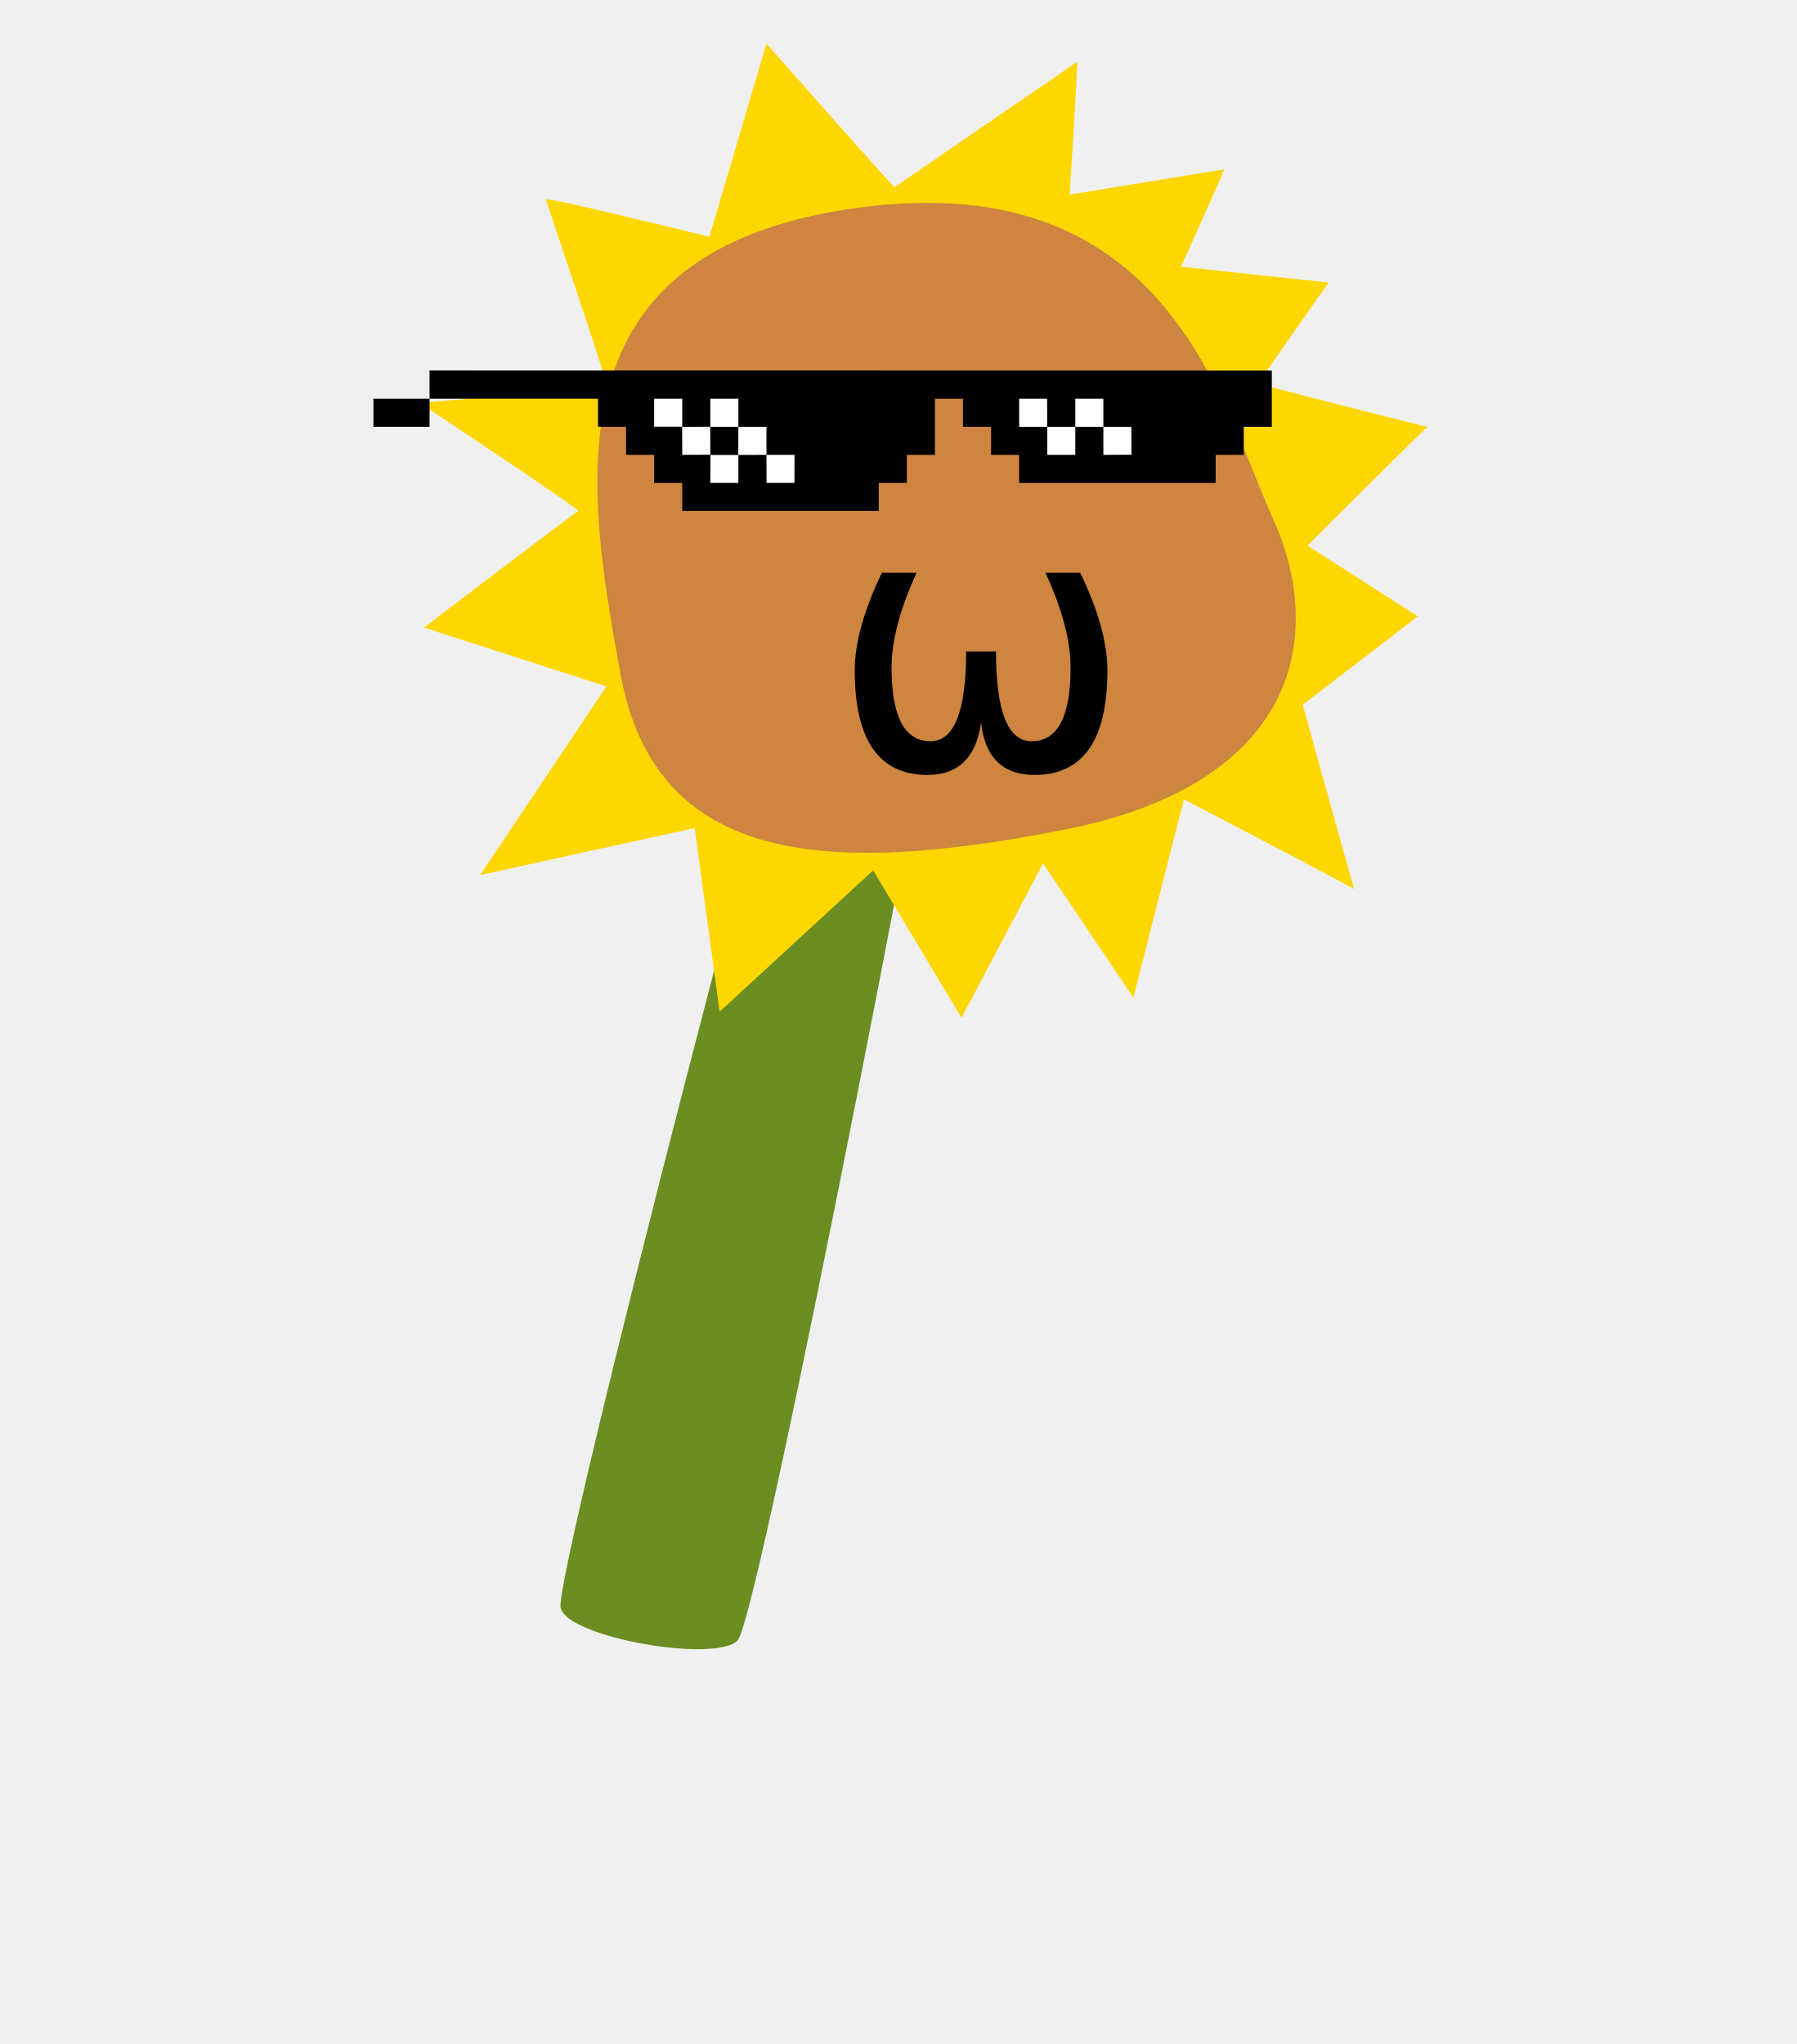
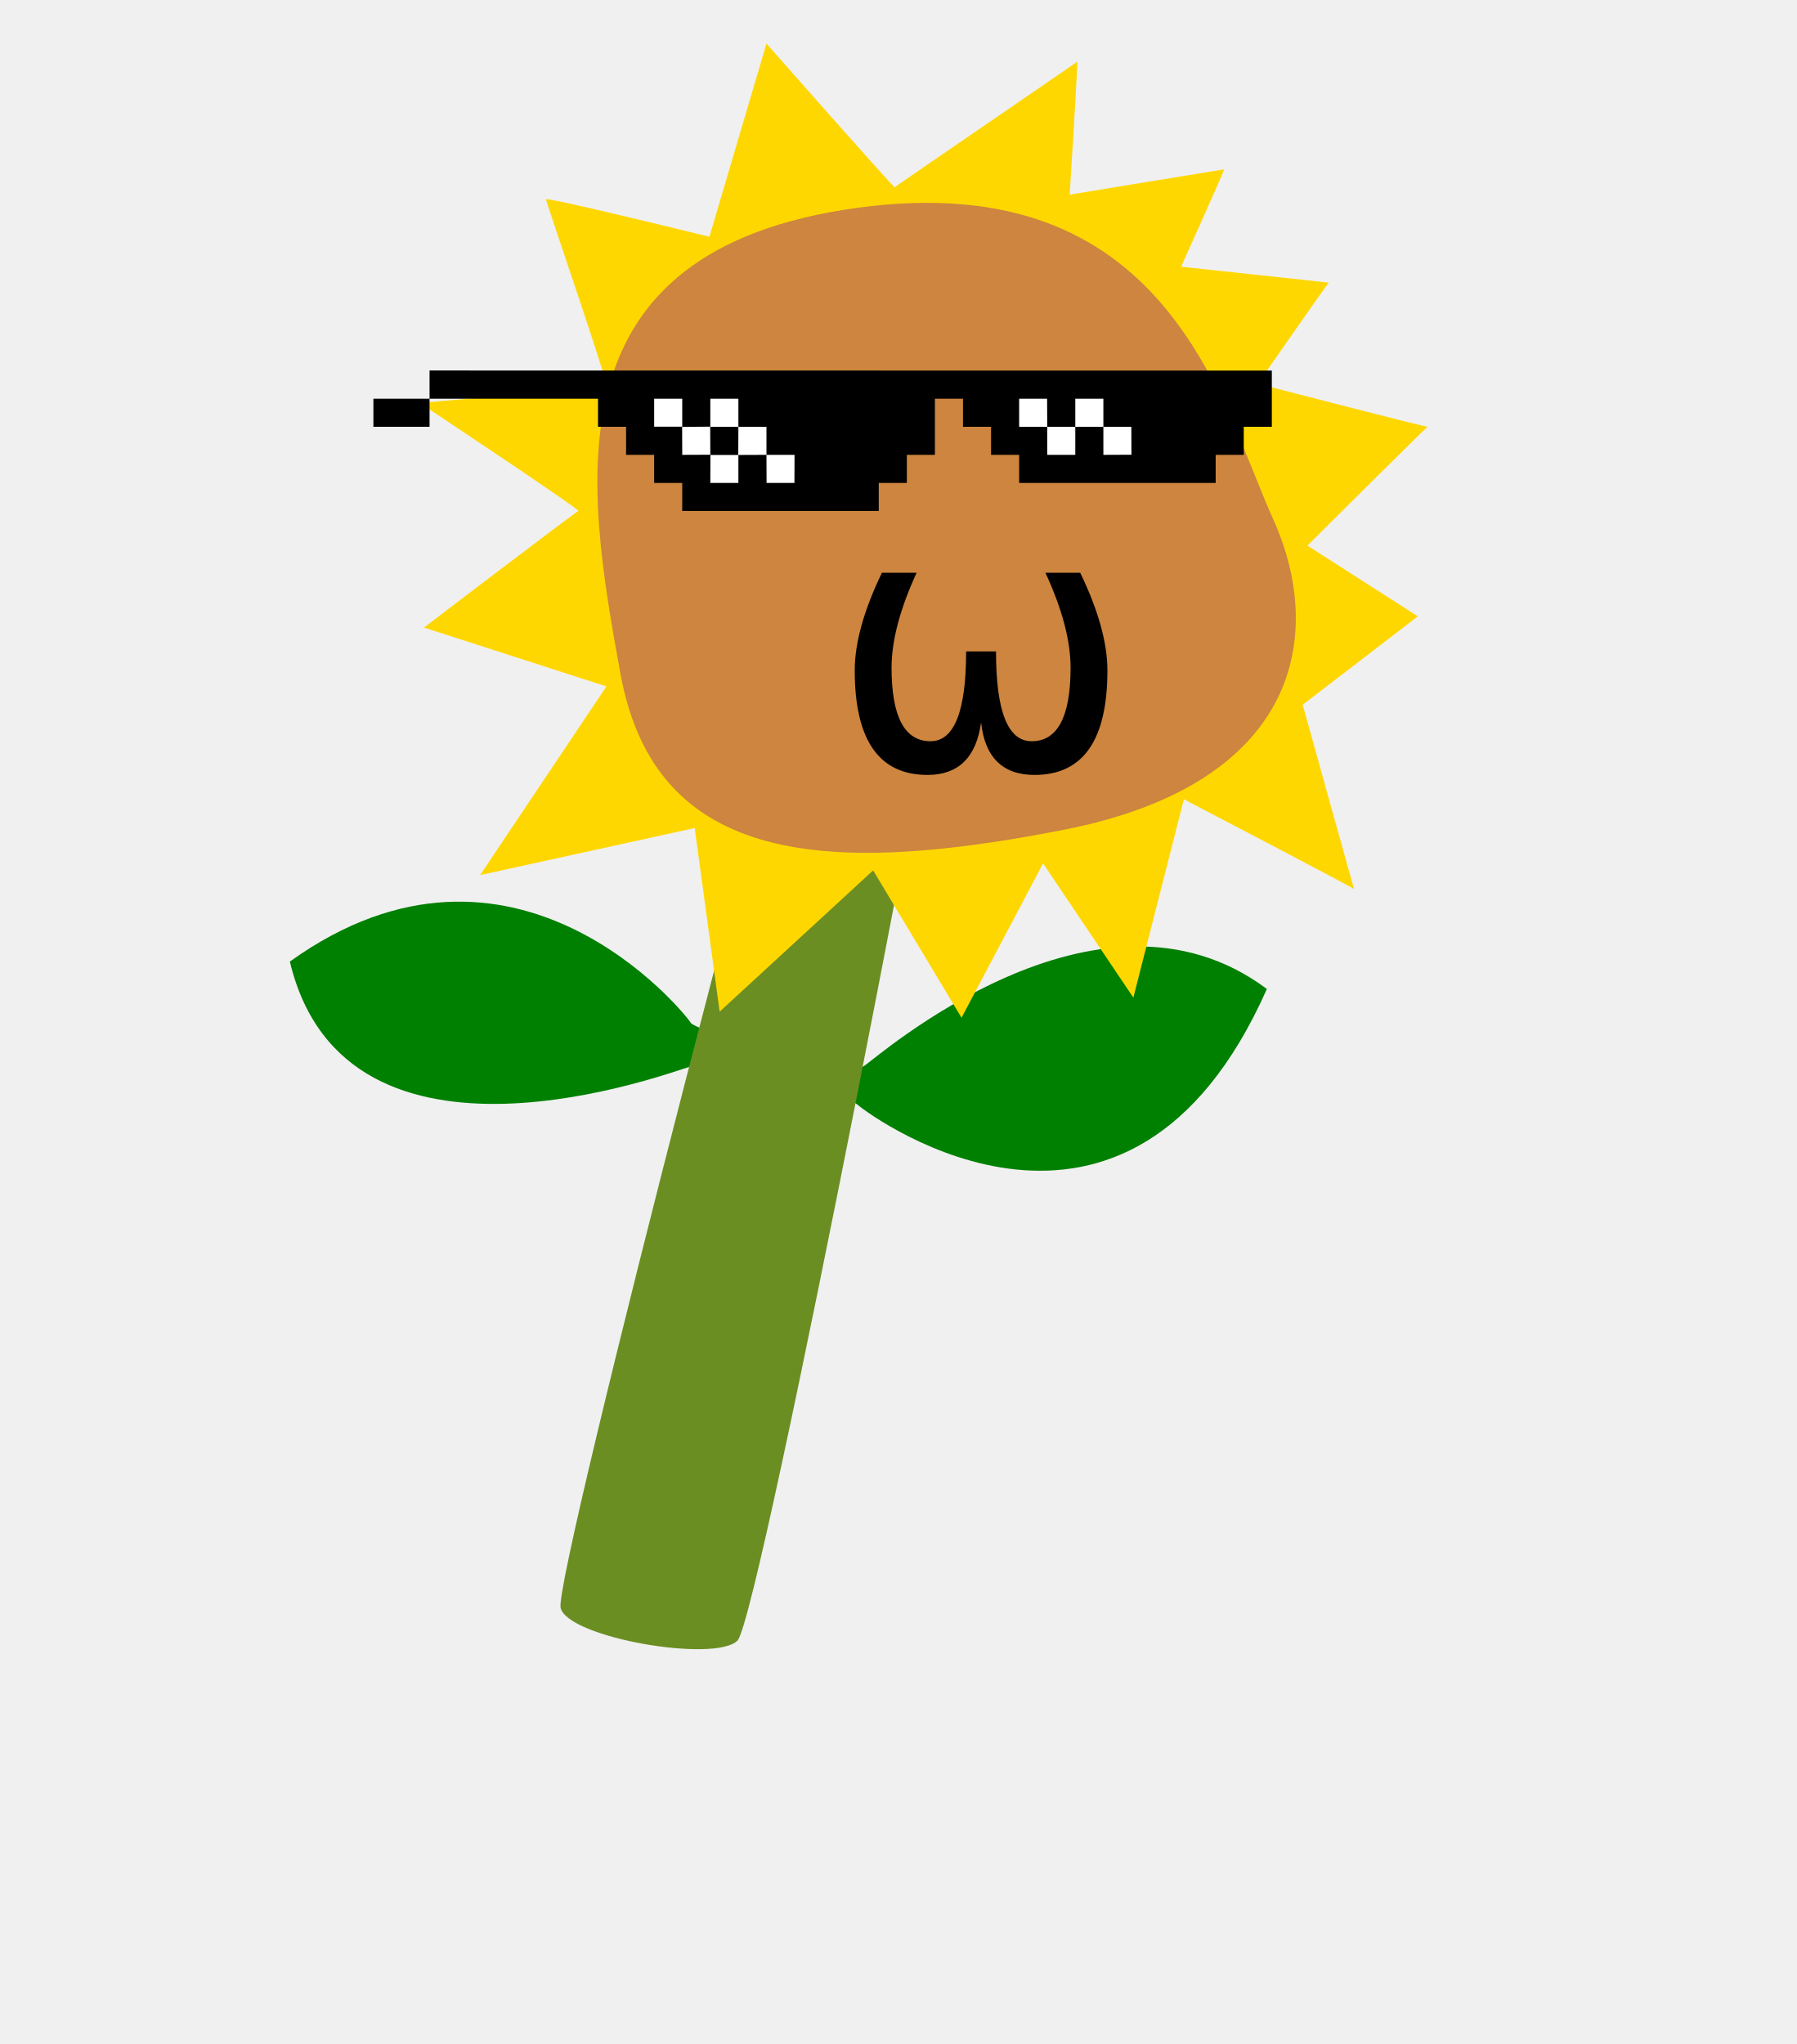
<svg xmlns="http://www.w3.org/2000/svg" width="160" height="182">
-   <path id="stem standing" fill="olivedrab" stroke="black" stroke-width="0" d="M 74.25,48.66            C 76.19,45.81 85.17,46.43 85.34,48.72              85.52,51.01 67.67,144.08 65.67,146.08              63.67,148.08 50.58,145.83 49.92,143.17              49.25,140.50 72.31,51.50 74.25,48.66 Z" />
-   <path id="petals" fill="gold" stroke="black" stroke-width="0" d="M 63.17,21.08            C 63.17,21.08 68.25,3.88 68.25,3.88              68.25,3.88 79.58,16.75 79.67,16.67              79.75,16.58 95.83,5.58 95.92,5.50              96.00,5.42 95.25,17.33 95.25,17.33              95.25,17.33 108.92,15.08 109.00,15.08              109.08,15.08 105.17,23.75 105.17,23.75              105.17,23.75 118.42,25.17 118.33,25.17              118.25,25.17 112.00,34.17 112.00,34.17              112.00,34.17 127.12,38.08 127.12,38.00              127.12,37.92 116.42,48.58 116.42,48.58              116.42,48.58 126.25,54.88 126.25,54.88              126.25,54.88 116.00,62.75 116.00,62.75              116.00,62.75 120.58,79.25 120.58,79.17              120.58,79.08 105.42,71.17 105.42,71.17              105.42,71.17 100.92,88.83 100.92,88.83              100.92,88.83 92.88,76.88 92.88,76.88              92.88,76.88 85.62,90.62 85.62,90.62              85.62,90.62 77.75,77.50 77.75,77.50              77.75,77.50 64.08,90.08 64.08,90.08              64.08,90.08 61.86,73.73 61.86,73.73              61.86,73.73 42.75,77.92 42.75,77.92              42.75,77.92 54.00,61.12 54.00,61.12              54.00,61.12 37.75,55.88 37.75,55.88              37.75,55.88 51.25,45.58 51.50,45.50              51.75,45.42 37.38,35.88 37.38,35.88              37.38,35.88 53.75,34.46 54.00,34.38              54.25,34.29 48.62,18.00 48.62,17.75              48.62,17.50 63.17,21.08 63.17,21.08 Z            M 38.25,35.50M 38.25,35.50" />
-   <path id="core" fill="peru" stroke="black" stroke-width="0" d="M 76.38,18.50            C 104.00,14.75 108.75,36.00 113.38,46.25              118.00,56.50 115.75,69.75 94.75,73.88              73.75,78.00 58.38,77.12 55.25,60.00              52.12,42.88 48.75,22.25 76.38,18.50 Z" />
-   <path id="dealwithit" fill="black" stroke="black" stroke-width="0" d="M 33.25,38.00            C 33.25,38.00 38.25,38.00 38.25,38.00              38.25,38.00 38.25,35.50 38.25,35.50              38.25,35.50 33.25,35.50 33.25,35.50              33.25,35.50 33.25,38.00 33.25,38.00 Z            M 38.25,32.99            C 38.25,32.99 38.25,35.50 38.25,35.50              38.25,35.50 53.25,35.50 53.25,35.50              53.25,35.50 53.25,38.00 53.25,38.00              53.25,38.00 55.75,38.00 55.75,38.00              55.75,38.00 55.75,40.50 55.75,40.50              55.75,40.50 58.25,40.50 58.25,40.50              58.25,40.50 58.25,43.00 58.25,43.00              58.25,43.00 60.75,43.00 60.75,43.00              60.75,43.00 60.75,45.50 60.75,45.50              60.75,45.50 78.25,45.50 78.25,45.50              78.25,45.50 78.25,43.00 78.25,43.00              78.25,43.00 80.75,43.00 80.75,43.00              80.75,43.00 80.75,40.50 80.75,40.50              80.75,40.50 83.25,40.50 83.25,40.50              83.25,40.50 83.25,35.50 83.25,35.50              83.25,35.50 85.75,35.50 85.75,35.50              85.75,35.50 85.75,38.00 85.75,38.00              85.75,38.00 88.25,38.00 88.25,38.00              88.25,38.00 88.25,40.50 88.25,40.50              88.25,40.50 90.75,40.50 90.75,40.50              90.75,40.50 90.75,43.00 90.75,43.00              90.75,43.00 108.25,43.00 108.25,43.00              108.25,43.00 108.25,40.50 108.25,40.50              108.25,40.50 110.75,40.50 110.75,40.50              110.75,40.50 110.75,38.00 110.75,38.00              110.75,38.00 113.25,38.00 113.25,38.00              113.25,38.00 113.25,33.00 113.25,33.00              113.25,33.00 38.25,32.99 38.25,32.99 Z" />
-   <path id="highlights" fill="white" stroke="black" stroke-width="0" d="M 58.25,35.50            C 58.25,35.50 58.25,37.99 58.25,37.99              58.25,37.99 60.75,37.99 60.75,37.99              60.75,37.99 60.75,35.50 60.75,35.50              60.75,35.50 58.25,35.50 58.25,35.50 Z            M 60.74,38.01            C 60.74,38.01 63.24,37.99 63.24,37.99              63.24,37.99 63.25,40.49 63.25,40.49              63.25,40.49 60.75,40.50 60.75,40.50              60.75,40.50 60.74,38.01 60.74,38.01 Z            M 63.25,35.50            C 63.25,35.50 63.25,38.00 63.25,38.00              63.25,38.00 65.75,38.00 65.75,38.00              65.75,38.00 65.75,35.50 65.75,35.50              65.75,35.50 63.25,35.50 63.25,35.50 Z            M 65.75,38.00            C 65.75,38.00 65.74,40.51 65.74,40.51              65.74,40.51 68.25,40.50 68.25,40.50              68.25,40.50 68.25,38.00 68.25,38.00              68.25,38.00 65.75,38.00 65.75,38.00 Z            M 63.26,40.51            C 63.26,40.51 63.25,43.00 63.25,43.00              63.25,43.00 65.75,43.00 65.75,43.00              65.75,43.00 65.75,40.51 65.75,40.51              65.75,40.51 63.26,40.51 63.26,40.51 Z            M 68.25,40.50            C 68.25,40.50 68.26,43.00 68.26,43.00              68.26,43.00 70.74,43.00 70.74,43.00              70.74,43.00 70.75,40.50 70.75,40.50              70.75,40.50 68.25,40.50 68.25,40.50 Z            M 90.75,35.50            C 90.75,35.50 90.75,38.00 90.75,38.00              90.75,38.00 93.25,38.00 93.25,38.00              93.25,38.00 93.24,35.50 93.24,35.50              93.24,35.50 90.75,35.50 90.75,35.50 Z            M 93.25,38.00            C 93.25,38.00 93.25,40.50 93.25,40.50              93.25,40.50 95.75,40.50 95.75,40.50              95.75,40.50 95.75,38.00 95.75,38.00              95.75,38.00 93.25,38.00 93.25,38.00 Z            M 95.75,35.50            C 95.75,35.50 95.75,38.00 95.75,38.00              95.75,38.00 98.25,38.00 98.25,38.00              98.25,38.00 98.25,35.50 98.25,35.50              98.25,35.50 95.75,35.50 95.75,35.50 Z            M 98.25,38.00            C 98.25,38.00 98.25,40.50 98.25,40.50              98.25,40.50 100.75,40.49 100.75,40.49              100.75,40.49 100.74,38.00 100.74,38.00              100.74,38.00 98.25,38.00 98.25,38.00 Z" />
-   <path fill="black" stroke="black" stroke-width="0" d="M 87.36,64.33            C 87.70,67.44 89.29,69.00 92.12,69.00              96.45,69.00 98.61,65.90 98.61,59.69              98.61,57.24 97.80,54.34 96.19,51.00              96.19,51.00 93.09,51.00 93.09,51.00              94.58,54.22 95.33,57.04 95.33,59.45              95.33,63.82 94.17,66.00 91.86,66.00              89.74,66.00 88.69,63.33 88.69,58.00              88.69,58.00 86.03,58.00 86.03,58.00              86.03,63.33 84.97,66.00 82.86,66.00              80.55,66.00 79.39,63.82 79.39,59.45              79.39,57.04 80.14,54.22 81.62,51.00              81.62,51.00 78.53,51.00 78.53,51.00              76.92,54.34 76.11,57.24 76.11,59.69              76.11,65.90 78.27,69.00 82.59,69.00              85.34,69.00 86.93,67.44 87.36,64.33 Z" />
+   <path fill="green" d="M 76.38,98.38            C 77.82,99.61 100.44,115.94 112.81,88.06              97.69,76.75 77.94,94.31 76.91,94.94              75.88,95.56 62.00,91.91 61.50,91.06              61.00,90.22 45.75,71.31 25.81,85.62              30.81,106.56 60.09,95.31 61.38,95.00              62.66,94.69 74.93,97.14 76.38,98.38 Z" />
+   <path fill="olivedrab" d="M 74.25,48.66            C 76.19,45.81 85.17,46.43 85.34,48.72              85.52,51.01 67.67,144.08 65.67,146.08              63.67,148.08 50.58,145.83 49.92,143.17              49.25,140.50 72.31,51.50 74.25,48.66 Z" />
+   <path fill="gold" d="M 63.17,21.08            C 63.17,21.08 68.25,3.88 68.25,3.88              68.25,3.88 79.58,16.75 79.67,16.67              79.75,16.58 95.83,5.58 95.92,5.50              96.00,5.42 95.25,17.33 95.25,17.33              95.25,17.33 108.92,15.08 109.00,15.08              109.08,15.08 105.17,23.75 105.17,23.75              105.17,23.75 118.42,25.17 118.33,25.17              118.25,25.17 112.00,34.17 112.00,34.17              112.00,34.17 127.12,38.08 127.12,38.00              127.12,37.92 116.42,48.58 116.42,48.58              116.42,48.58 126.25,54.88 126.25,54.88              126.25,54.88 116.00,62.75 116.00,62.75              116.00,62.75 120.58,79.25 120.58,79.17              120.58,79.08 105.42,71.17 105.42,71.17              105.42,71.17 100.92,88.83 100.92,88.83              100.92,88.83 92.88,76.88 92.88,76.88              92.88,76.88 85.62,90.62 85.62,90.62              85.62,90.62 77.75,77.50 77.75,77.50              77.75,77.50 64.08,90.08 64.08,90.08              64.08,90.08 61.86,73.73 61.86,73.73              61.86,73.73 42.75,77.92 42.75,77.92              42.75,77.92 54.00,61.12 54.00,61.12              54.00,61.12 37.75,55.88 37.75,55.88              37.75,55.88 51.25,45.58 51.50,45.50              51.75,45.42 37.38,35.88 37.38,35.88              37.38,35.88 53.75,34.46 54.00,34.38              54.25,34.29 48.62,18.00 48.62,17.75              48.62,17.50 63.17,21.08 63.17,21.08 Z            M 38.25,35.50M 38.25,35.50" />
+   <path fill="peru" d="M 76.38,18.50            C 104.00,14.75 108.75,36.00 113.38,46.25              118.00,56.50 115.75,69.75 94.75,73.88              73.75,78.00 58.38,77.12 55.25,60.00              52.12,42.88 48.75,22.25 76.38,18.50 Z" />
+   <path fill="black" d="M 33.25,38.00            C 33.25,38.00 38.25,38.00 38.25,38.00              38.25,38.00 38.25,35.50 38.25,35.50              38.25,35.50 33.25,35.50 33.25,35.50              33.25,35.50 33.25,38.00 33.25,38.00 Z            M 38.25,32.99            C 38.25,32.99 38.25,35.50 38.25,35.50              38.25,35.50 53.25,35.50 53.25,35.50              53.25,35.50 53.25,38.00 53.25,38.00              53.25,38.00 55.75,38.00 55.75,38.00              55.75,38.00 55.75,40.50 55.75,40.50              55.75,40.50 58.25,40.50 58.25,40.50              58.25,40.50 58.25,43.00 58.25,43.00              58.25,43.00 60.75,43.00 60.75,43.00              60.75,43.00 60.75,45.50 60.75,45.50              60.75,45.50 78.25,45.50 78.25,45.50              78.25,45.50 78.25,43.00 78.25,43.00              78.25,43.00 80.75,43.00 80.75,43.00              80.75,43.00 80.75,40.50 80.75,40.50              80.75,40.50 83.25,40.50 83.25,40.50              83.25,40.50 83.25,35.50 83.25,35.50              83.25,35.50 85.75,35.50 85.75,35.50              85.75,35.50 85.75,38.00 85.75,38.00              85.75,38.00 88.25,38.00 88.25,38.00              88.25,38.00 88.25,40.50 88.25,40.50              88.25,40.50 90.75,40.50 90.75,40.50              90.75,40.50 90.75,43.00 90.75,43.00              90.75,43.00 108.25,43.00 108.25,43.00              108.25,43.00 108.25,40.50 108.25,40.50              108.25,40.50 110.75,40.50 110.75,40.50              110.75,40.50 110.75,38.00 110.75,38.00              110.75,38.00 113.25,38.00 113.25,38.00              113.25,38.00 113.25,33.00 113.25,33.00              113.25,33.00 38.25,32.99 38.25,32.99 Z" />
+   <path fill="white" d="M 58.25,35.50            C 58.25,35.50 58.25,37.99 58.25,37.99              58.25,37.99 60.75,37.99 60.75,37.99              60.75,37.99 60.75,35.50 60.75,35.50              60.75,35.50 58.25,35.50 58.25,35.50 Z            M 60.74,38.01            C 60.74,38.01 63.24,37.99 63.24,37.99              63.24,37.99 63.25,40.49 63.25,40.49              63.25,40.49 60.75,40.50 60.75,40.50              60.75,40.50 60.74,38.01 60.74,38.01 Z            M 63.25,35.50            C 63.25,35.50 63.25,38.00 63.25,38.00              63.25,38.00 65.75,38.00 65.75,38.00              65.75,38.00 65.75,35.50 65.75,35.50              65.75,35.50 63.25,35.50 63.25,35.50 Z            M 65.75,38.00            C 65.75,38.00 65.74,40.51 65.74,40.51              65.74,40.51 68.25,40.50 68.25,40.50              68.25,40.50 68.25,38.00 68.25,38.00              68.25,38.00 65.75,38.00 65.75,38.00 Z            M 63.26,40.51            C 63.26,40.51 63.25,43.00 63.25,43.00              63.25,43.00 65.75,43.00 65.75,43.00              65.75,43.00 65.75,40.51 65.75,40.51              65.75,40.51 63.26,40.51 63.26,40.51 Z            M 68.25,40.50            C 68.25,40.50 68.26,43.00 68.26,43.00              68.26,43.00 70.74,43.00 70.74,43.00              70.74,43.00 70.75,40.50 70.75,40.50              70.75,40.50 68.25,40.50 68.25,40.50 Z            M 90.75,35.50            C 90.75,35.50 90.75,38.00 90.75,38.00              90.75,38.00 93.25,38.00 93.25,38.00              93.25,38.00 93.24,35.50 93.24,35.50              93.24,35.50 90.75,35.50 90.75,35.50 Z            M 93.25,38.00            C 93.25,38.00 93.25,40.50 93.25,40.50              93.25,40.50 95.75,40.50 95.75,40.50              95.75,40.50 95.75,38.00 95.75,38.00              95.75,38.00 93.25,38.00 93.25,38.00 Z            M 95.75,35.50            C 95.75,35.50 95.75,38.00 95.75,38.00              95.75,38.00 98.25,38.00 98.25,38.00              98.25,38.00 98.25,35.50 98.25,35.50              98.25,35.50 95.75,35.50 95.75,35.50 Z            M 98.25,38.00            C 98.25,38.00 98.25,40.50 98.25,40.50              98.25,40.50 100.75,40.49 100.75,40.49              100.75,40.49 100.74,38.00 100.74,38.00              100.74,38.00 98.25,38.00 98.25,38.00 Z" />
+   <path fill="black" d="M 87.36,64.33            C 87.70,67.44 89.29,69.00 92.12,69.00              96.45,69.00 98.61,65.90 98.61,59.69              98.61,57.24 97.80,54.34 96.19,51.00              96.19,51.00 93.09,51.00 93.09,51.00              94.58,54.22 95.33,57.04 95.33,59.45              95.33,63.82 94.17,66.00 91.86,66.00              89.74,66.00 88.69,63.33 88.69,58.00              88.69,58.00 86.03,58.00 86.03,58.00              86.03,63.33 84.97,66.00 82.86,66.00              80.55,66.00 79.39,63.82 79.39,59.45              79.39,57.04 80.14,54.22 81.62,51.00              81.62,51.00 78.53,51.00 78.53,51.00              76.92,54.34 76.11,57.24 76.11,59.69              76.11,65.90 78.27,69.00 82.59,69.00              85.34,69.00 86.93,67.44 87.36,64.33 Z" />
</svg>
